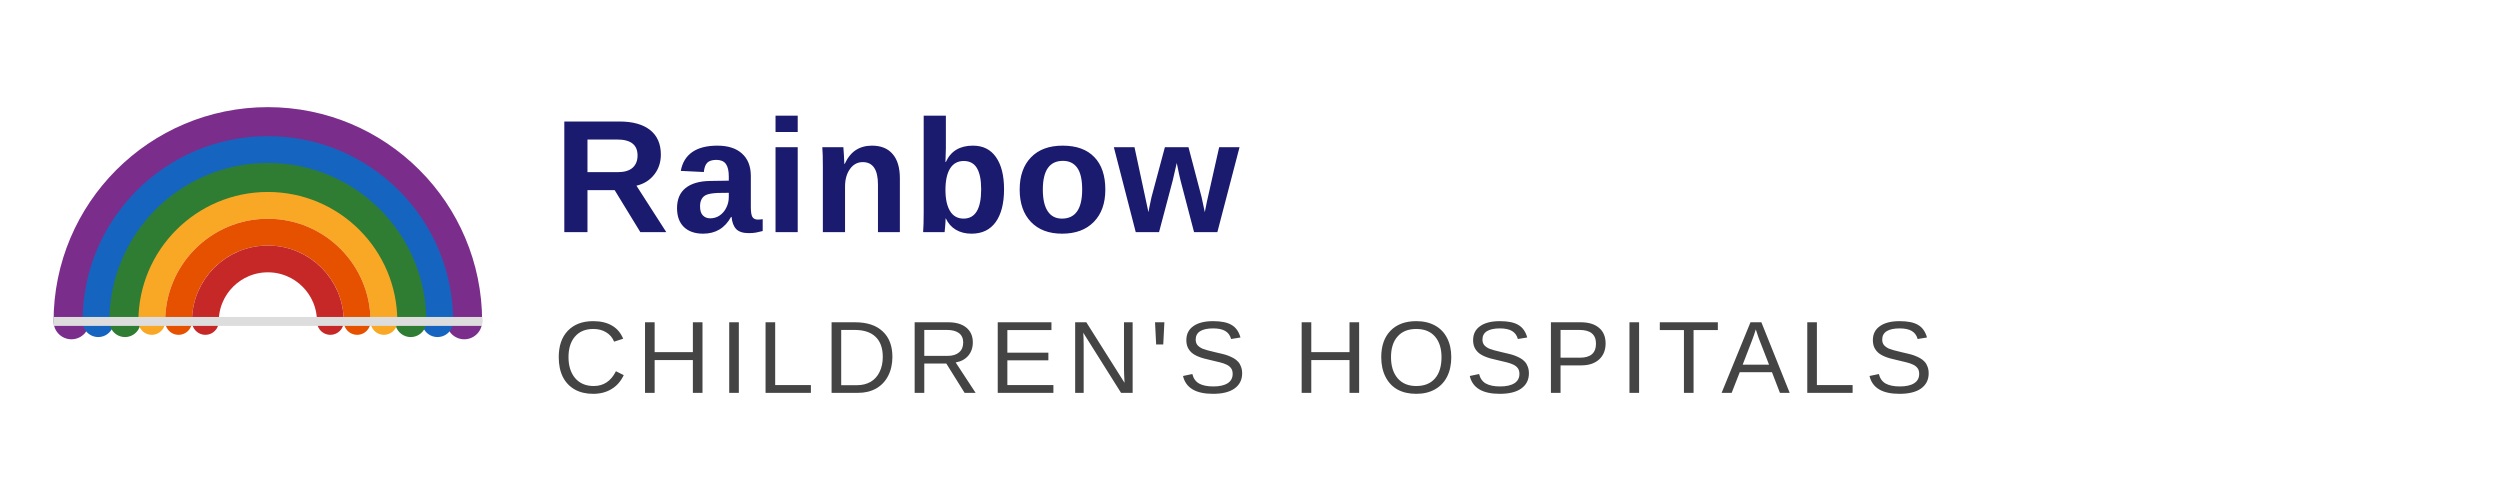
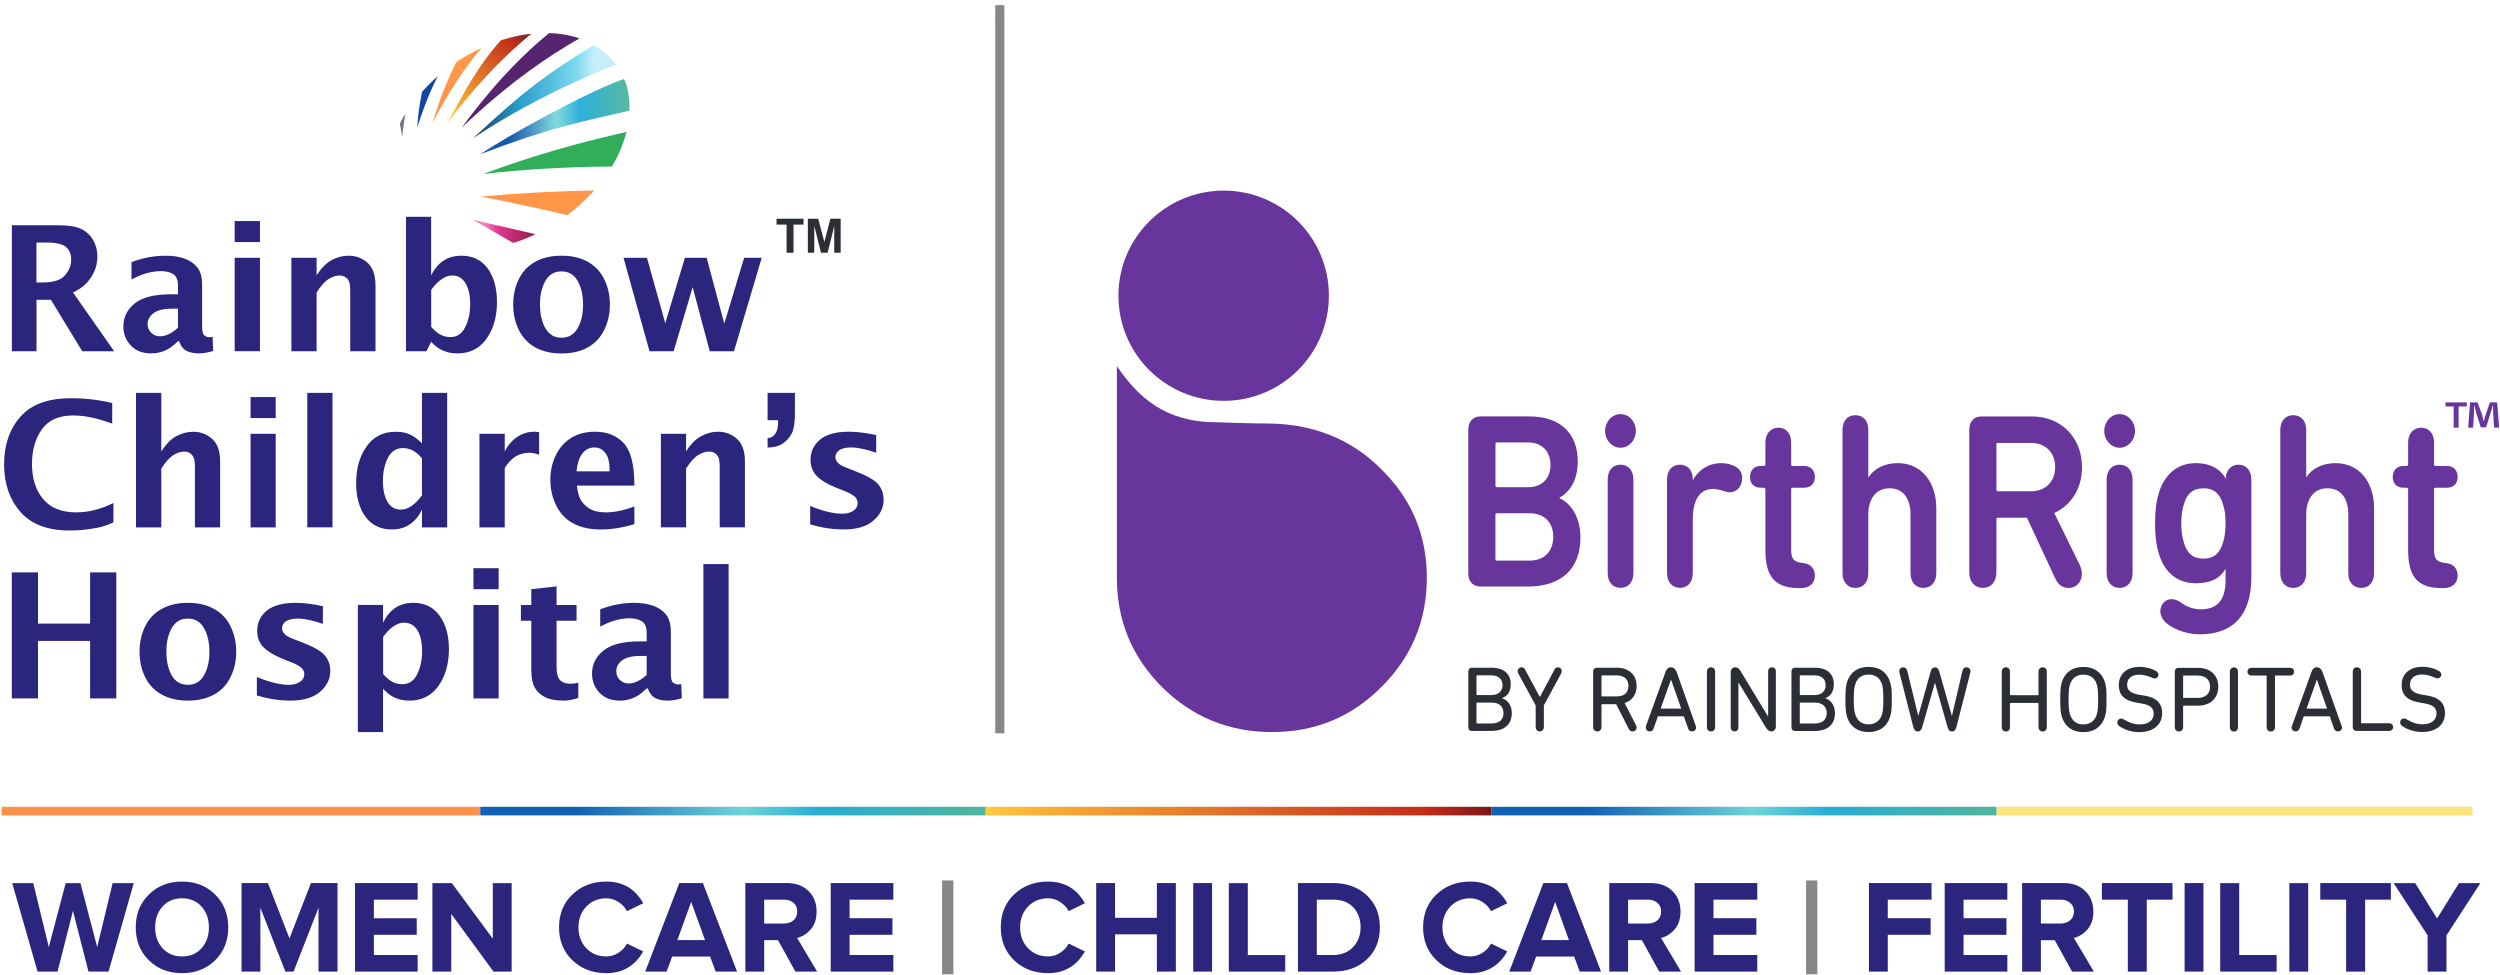
- <svg xmlns="http://www.w3.org/2000/svg" viewBox="0 0 280 56" width="280" height="56">
+ <svg xmlns="http://www.w3.org/2000/svg" version="1.2" viewBox="0 0 354 138" width="354" height="138">
  <defs>
-     <style>
-       .rb-word { font-family: 'Trebuchet MS', Arial, sans-serif; fill: #1A1A6E; font-weight: 700; }
-       .rb-sub  { font-family: 'Trebuchet MS', Arial, sans-serif; fill: #444; }
-     </style>
+     <linearGradient id="g1" x2="1" gradientUnits="userSpaceOnUse" gradientTransform="matrix(71.56,0,0,1.219,68.02,114.84)">
+       <stop offset="0" stop-color="#1161b4" />
+       <stop offset=".19" stop-color="#1161b4" />
+       <stop offset=".52" stop-color="#6ed4d6" />
+       <stop offset=".67" stop-color="#28acd3" />
+       <stop offset=".98" stop-color="#4eb5a0" />
+       <stop offset="1" stop-color="#4eb5a0" />
+     </linearGradient>
+     <linearGradient id="g2" x2="1" gradientUnits="userSpaceOnUse" gradientTransform="matrix(71.58,0,0,1.22,139.58,114.84)">
+       <stop offset="0" stop-color="#ffca40" />
+       <stop offset=".09" stop-color="#fbb237" />
+       <stop offset=".87" stop-color="#c32d19" />
+       <stop offset="1" stop-color="#7b1719" />
+     </linearGradient>
+     <linearGradient id="g3" x2="1" gradientUnits="userSpaceOnUse" gradientTransform="matrix(71.58,0,0,1.22,211.16,114.84)">
+       <stop offset="0" stop-color="#1161b4" />
+       <stop offset=".19" stop-color="#1161b4" />
+       <stop offset=".52" stop-color="#6ed4d6" />
+       <stop offset=".67" stop-color="#28acd3" />
+       <stop offset=".98" stop-color="#4eb5a0" />
+       <stop offset="1" stop-color="#4eb5a0" />
+     </linearGradient>
+     <linearGradient id="g4" x2="1" gradientUnits="userSpaceOnUse" gradientTransform="matrix(10.12,-12.38,2.017,1.649,64.1,17.46)">
+       <stop offset="0" stop-color="#ffce3b" />
+       <stop offset=".09" stop-color="#ffb932" />
+       <stop offset=".87" stop-color="#c5301b" />
+       <stop offset="1" stop-color="#862926" />
+     </linearGradient>
+     <linearGradient id="g5" x2="1" gradientUnits="userSpaceOnUse" gradientTransform="matrix(20.54,.26,-0.173,13.663,67.7,12.86)">
+       <stop offset="0" stop-color="#1b4175" />
+       <stop offset=".28" stop-color="#299dca" />
+       <stop offset=".67" stop-color="#7ad8ee" />
+       <stop offset=".8" stop-color="#c6eefa" />
+       <stop offset="1" stop-color="#c6eefa" />
+     </linearGradient>
+     <linearGradient id="g6" x2="1" gradientUnits="userSpaceOnUse" gradientTransform="matrix(21.16,0,0,10.651,68,16.5)">
+       <stop offset="0" stop-color="#1656ae" />
+       <stop offset=".19" stop-color="#1656ae" />
+       <stop offset=".51" stop-color="#82dade" />
+       <stop offset=".67" stop-color="#2eb0db" />
+       <stop offset=".97" stop-color="#56b8a5" />
+       <stop offset="1" stop-color="#56b8a5" />
+     </linearGradient>
+     <linearGradient id="g7" x2="1" gradientUnits="userSpaceOnUse" gradientTransform="matrix(8.8,0,0,3.256,67.02,32.78)">
+       <stop offset="0" stop-color="#f280bc" />
+       <stop offset=".19" stop-color="#f280bc" />
+       <stop offset=".4" stop-color="#e13994" />
+       <stop offset=".67" stop-color="#be2a6e" />
+       <stop offset=".95" stop-color="#982253" />
+       <stop offset="1" stop-color="#982253" />
+     </linearGradient>
  </defs>
-   <g transform="translate(4,6)">
-     <path d="M4,30 A22,22 0 0,1 48,30" fill="none" stroke="#7B2D8B" stroke-width="4" stroke-linecap="round" />
-     <path d="M7,30 A19,19 0 0,1 45,30" fill="none" stroke="#1565C0" stroke-width="3.5" stroke-linecap="round" />
-     <path d="M10,30 A16,16 0 0,1 42,30" fill="none" stroke="#2E7D32" stroke-width="3.5" stroke-linecap="round" />
-     <path d="M13,30 A13,13 0 0,1 39,30" fill="none" stroke="#F9A825" stroke-width="3" stroke-linecap="round" />
-     <path d="M16,30 A10,10 0 0,1 36,30" fill="none" stroke="#E65100" stroke-width="3" stroke-linecap="round" />
-     <path d="M19,30 A7,7 0 0,1 33,30" fill="none" stroke="#C62828" stroke-width="3" stroke-linecap="round" />
-     <line x1="2" y1="30" x2="50" y2="30" stroke="#ddd" stroke-width="1" />
+   <style>
+ 		.s0 { fill: #2c257d } 
+ 		.s1 { fill: #85878b } 
+ 		.s2 { fill: #ff904a } 
+ 		.s3 { fill: url(#g1) } 
+ 		.s4 { fill: url(#g2) } 
+ 		.s5 { fill: url(#g3) } 
+ 		.s6 { fill: #fce37c } 
+ 		.s7 { fill: #68359c } 
+ 		.s8 { fill: #2c2e35 } 
+ 		.s9 { fill: #572470 } 
+ 		.s10 { fill: #ff9648 } 
+ 		.s11 { fill: #30ae5a } 
+ 		.s12 { fill: #727586 } 
+ 		.s13 { fill: #1144a4 } 
+ 		.s14 { fill: url(#g4) } 
+ 		.s15 { fill: url(#g5) } 
+ 		.s16 { fill: url(#g6) } 
+ 		.s17 { fill: url(#g7) } 
+ 	</style>
+   <g id="Folder 1">
+     <path id="Path 1" class="s0" d="m15.37 137.58h-2.84l-2.2-8.6-2.18 8.6h-2.83l-3.59-12.53h2.98l2.2 9.06 2.39-9.06h2.09l2.37 9.06 2.19-9.06h2.99zm10.41 0.22q-2.85 0-4.7-1.82-1.86-1.82-1.86-4.66 0-2.84 1.86-4.66 1.85-1.83 4.7-1.83 2.84 0 4.69 1.84 1.85 1.83 1.85 4.65 0 2.82-1.85 4.65-1.85 1.83-4.69 1.83zm-2.76-3.53q1.05 1.16 2.76 1.16 1.71 0 2.76-1.16 1.04-1.17 1.04-2.95 0-1.79-1.04-2.95-1.05-1.17-2.76-1.17-1.72 0-2.77 1.17-1.04 1.16-1.04 2.95 0 1.78 1.05 2.95zm24.77 3.31h-2.69v-9.04l-3.53 9.04h-1.16l-3.54-9.04v9.04h-2.67v-12.54h3.74l3.05 7.84 3.04-7.84h3.76zm11.35 0h-8.87v-12.54h8.87v2.35h-6.2v2.64h6.07v2.34h-6.07v2.86h6.2zm13.31 0h-2.57l-5.98-8.17v8.17h-2.67v-12.53h2.75l5.8 7.87v-7.87h2.67zm13.4 0.22q-2.87 0-4.78-1.81-1.91-1.82-1.91-4.67 0-2.88 1.91-4.68 1.91-1.81 4.78-1.81 3.52 0 5.23 3.07l-2.3 1.12q-0.41-0.79-1.21-1.3-0.8-0.52-1.72-0.52-1.71 0-2.83 1.17-1.11 1.16-1.11 2.95 0 1.78 1.11 2.95 1.12 1.16 2.83 1.16 0.92 0 1.72-0.51 0.8-0.52 1.21-1.31l2.3 1.11q-1.75 3.08-5.23 3.08zm18.52-0.22h-3.03l-0.79-2.13h-5.37l-0.79 2.13h-3.03l4.83-12.54h3.34zm-4.54-4.47l-1.96-5.4-1.95 5.4zm15.88 4.47h-3.08l-2.47-4.46h-1.95v4.46h-2.67v-12.54h5.87q1.93 0 3.08 1.13 1.14 1.13 1.14 2.91 0 1.54-0.81 2.5-0.82 0.96-1.95 1.23zm-4.68-6.81q0.81 0 1.34-0.46 0.52-0.46 0.52-1.25 0-0.75-0.52-1.21-0.53-0.46-1.34-0.46h-2.82v3.38zm15.47 6.81h-8.87v-12.54h8.87v2.35h-6.2v2.63h6.07v2.35h-6.07v2.86h6.2zm21.9 0.22q-2.88 0-4.79-1.81-1.9-1.82-1.9-4.67 0-2.88 1.9-4.68 1.91-1.81 4.79-1.81 3.51 0 5.22 3.07l-2.29 1.12q-0.41-0.78-1.21-1.3-0.8-0.52-1.72-0.52-1.71 0-2.83 1.17-1.12 1.16-1.12 2.95 0 1.78 1.12 2.95 1.12 1.16 2.83 1.16 0.92 0 1.72-0.51 0.8-0.52 1.21-1.31l2.29 1.11q-1.74 3.08-5.22 3.08zm18.1-0.22h-2.69v-5.28h-5.92v5.28h-2.67v-12.54h2.67v4.92h5.92v-4.92h2.69zm5.13 0h-2.67v-12.54h2.67zm10.36 0h-7.99v-12.53h2.69v10.19h5.3zm6.76 0h-4.96v-12.54h4.94q2.95 0 4.8 1.73 1.86 1.73 1.86 4.53 0 2.84-1.85 4.56-1.84 1.72-4.79 1.72zm-0.02-2.35q1.81 0 2.87-1.13 1.06-1.13 1.06-2.8 0-1.71-1.02-2.81-1.03-1.1-2.89-1.1h-2.29v7.84zm19.47 2.57q-2.88 0-4.78-1.81-1.91-1.82-1.91-4.67 0-2.88 1.91-4.68 1.9-1.81 4.78-1.81 3.51 0 5.23 3.07l-2.3 1.12q-0.41-0.79-1.21-1.3-0.8-0.52-1.72-0.52-1.71 0-2.83 1.17-1.12 1.16-1.12 2.95 0 1.78 1.12 2.95 1.12 1.16 2.83 1.16 0.92 0 1.72-0.51 0.8-0.52 1.21-1.31l2.3 1.11q-1.75 3.08-5.23 3.08zm18.51-0.22h-3.02l-0.79-2.13h-5.38l-0.79 2.13h-3.02l4.83-12.54h3.34zm-4.55-4.47l-1.95-5.4-1.95 5.4zm15.88 4.47h-3.09l-2.46-4.46h-1.95v4.46h-2.67v-12.54h5.86q1.94 0 3.09 1.13 1.14 1.13 1.14 2.91 0 1.54-0.82 2.5-0.81 0.96-1.94 1.23zm-4.68-6.81q0.81 0 1.33-0.46 0.53-0.46 0.53-1.25 0-0.75-0.53-1.21-0.52-0.46-1.33-0.46h-2.82v3.38zm15.47 6.81h-8.87v-12.54h8.87v2.35h-6.2v2.63h6.07v2.35h-6.07v2.86h6.2zm18.48 0h-2.67v-12.54h8.87v2.35h-6.2v2.63h6.07v2.35h-6.07zm16.93 0h-8.87v-12.54h8.87v2.35h-6.2v2.63h6.07v2.35h-6.07v2.86h6.2zm12.25 0h-3.08l-2.46-4.45h-1.96v4.45h-2.66v-12.54h5.86q1.94 0 3.08 1.13 1.15 1.13 1.15 2.92 0 1.54-0.82 2.49-0.82 0.96-1.94 1.23zm-4.68-6.81q0.8 0 1.33-0.46 0.53-0.46 0.53-1.25 0-0.75-0.53-1.21-0.53-0.46-1.33-0.46h-2.82v3.38zm12.17 6.81h-2.68v-10.19h-3.67v-2.35h10v2.35h-3.65zm8.03 0h-2.67v-12.54h2.67zm10.36 0h-7.99v-12.53h2.69v10.18h5.3zm4.47 0h-2.67v-12.53h2.67zm8.06 0h-2.69v-10.19h-3.66v-2.35h10v2.35h-3.65zm11.52 0h-2.67v-5.13l-4.81-7.4h3.05l3.1 5.01 3.1-5.01h3.03l-4.8 7.4z" />
+     <path id="Path 2" class="s1" d="m135 137.96h-1.6v-13.29h1.6zm122.34 0h-1.6v-13.29h1.6z" />
+     <path id="Path 3" class="s2" d="m68.01 114.24h-67.77v1.22h67.77z" />
+     <path id="Path 4" class="s3" d="m139.58 115.46v-1.22h-71.57v1.22z" />
+     <path id="Path 5" class="s4" d="m211.16 115.46v-1.22h-71.58v1.22z" />
+     <path id="Path 6" class="s5" d="m282.73 114.24h-71.57v1.22h71.57z" />
+     <path id="Path 7" class="s6" d="m350.12 114.24h-67.39v1.22h67.39z" />
+     <path id="Path 8" class="s1" d="m142.22 0.73v103.1h-1.29v-103.1z" />
+     <path id="Path 9" class="s7" d="m188.17 41.87c0 8.23-6.66 14.89-14.89 14.89-8.25 0-14.91-6.66-14.91-14.89 0-8.21 6.66-14.85 14.87-14.88h0.09c8.21 0.03 14.84 6.67 14.84 14.88z" />
+     <path id="Path 10" class="s7" d="m172.28 59.79c-7.34 0-11.12-3.56-14.13-7.95v29.98c0 6.09 2.16 11.23 6.38 15.46q6.43 6.38 15.61 6.38c6.03 0 11.18-2.1 15.39-6.31q6.5-6.39 6.51-15.53 0-9.03-6.42-15.35c-4.35-4.41-9.94-6.48-16.09-6.5-2.47 0-7.25-0.18-7.25-0.18z" />
+     <path id="Path 11" class="s8" d="m207.91 95.08c0-0.31 0.2-0.53 0.53-0.53h2.77c1.79 0 2.71 0.92 2.71 2.34 0 1.05-0.48 1.7-1.23 1.96v0.03c0.66 0.17 1.38 0.89 1.38 2.07 0 1.68-1.09 2.55-2.9 2.55h-2.73c-0.33 0-0.53-0.19-0.53-0.52zm3.28 3.34c0.98 0 1.57-0.57 1.57-1.4 0-0.85-0.59-1.39-1.57-1.39h-2.03q-0.08-0.01-0.09 0.09v2.64q0.01 0.06 0.09 0.06zm-2.03 4.02h2.09c1.07 0 1.64-0.57 1.64-1.46 0-0.9-0.57-1.49-1.64-1.49h-2.09q-0.08 0-0.09 0.09v2.79q0.01 0.07 0.09 0.07z" />
+     <path id="Path 12" class="s7" d="m346.28 56.98v0.58h1.16v3h0.7v-3h1.15v-0.58zm7.6 3.58l-0.28-3.58h-1.03l-0.61 1.76q-0.13 0.4-0.26 0.9h-0.02c-0.09-0.37-0.16-0.63-0.22-0.92l-0.64-1.74h-1.06l-0.27 3.58h0.7l0.13-2.12q0.01-0.5 0.02-1.01h0.05c0.06 0.33 0.17 0.75 0.24 1.03l0.65 2.05h0.75l0.63-2.01c0.11-0.32 0.22-0.74 0.31-1.07h0.04q0.03 0.6 0.02 1.01l0.13 2.12z" />
+     <path id="Path 13" fill-rule="evenodd" class="s8" d="m218.61 99.88v3.06c0 0.39-0.24 0.63-0.59 0.63-0.33 0-0.57-0.24-0.57-0.63v-3.06l-2.46-4.52q-0.08-0.17-0.09-0.35c0-0.28 0.24-0.52 0.57-0.52q0.33 0.01 0.5 0.35l2.05 3.82h0.05l2.03-3.82q0.15-0.34 0.5-0.35c0.33 0 0.54 0.24 0.54 0.52q-0.01 0.18-0.08 0.35zm6.98 3.06v-7.86c0-0.31 0.2-0.53 0.53-0.53h2.82c1.72 0 2.81 1.03 2.81 2.58 0 1.2-0.63 2.07-1.7 2.42l1.61 3.15c0.05 0.11 0.09 0.19 0.09 0.33 0 0.28-0.22 0.54-0.57 0.54q-0.36 0.01-0.56-0.37l-1.77-3.49h-2.01q-0.07 0.01-0.07 0.08v3.15c0 0.39-0.24 0.63-0.59 0.63-0.35 0-0.59-0.24-0.59-0.63zm5-5.81c0-0.94-0.61-1.49-1.65-1.49h-2.1q-0.07 0-0.07 0.09v2.82q0 0.06 0.07 0.06h2.1c1.04 0 1.65-0.54 1.65-1.48zm2.49 5.63l2.76-7.62c0.15-0.41 0.37-0.65 0.76-0.65 0.39 0 0.65 0.24 0.81 0.65l2.7 7.62q0.04 0.13 0.05 0.27c0 0.32-0.24 0.54-0.55 0.54-0.26 0-0.48-0.15-0.57-0.41l-0.61-1.73h-3.67l-0.61 1.73c-0.08 0.26-0.3 0.41-0.56 0.41-0.29 0-0.55-0.22-0.55-0.54q0.01-0.14 0.04-0.27zm4.98-2.42l-1.42-4.06h-0.04l-1.46 4.06zm3.64-5.22c0-0.39 0.22-0.63 0.59-0.63 0.33 0 0.57 0.24 0.57 0.63v7.82c0 0.39-0.24 0.63-0.57 0.63-0.37 0-0.59-0.24-0.59-0.63zm3.37 0.09c0-0.44 0.24-0.72 0.65-0.72 0.35 0 0.57 0.21 0.79 0.61l3.82 6.31h0.04v-6.34c0-0.37 0.22-0.58 0.55-0.58 0.32 0 0.54 0.21 0.54 0.58v7.78c0 0.43-0.24 0.72-0.63 0.72-0.35 0-0.59-0.22-0.81-0.61l-3.82-6.27h-0.04v6.29c0 0.37-0.22 0.59-0.53 0.59-0.32 0-0.56-0.22-0.56-0.59zm8.6-0.13c0-0.31 0.19-0.53 0.52-0.53h2.8c1.79 0 2.68 0.92 2.68 2.34 0 1.05-0.48 1.7-1.2 1.97v0.02c0.64 0.17 1.36 0.89 1.36 2.07 0 1.68-1.07 2.56-2.89 2.56h-2.75c-0.33 0-0.52-0.2-0.52-0.53zm3.27 3.34c1.01 0 1.57-0.56 1.57-1.39 0-0.86-0.56-1.4-1.57-1.4h-2.01q-0.09-0.01-0.08 0.09v2.64q-0.01 0.06 0.08 0.06zm-2 4.02h2.07c1.07 0 1.66-0.57 1.66-1.46 0-0.9-0.59-1.49-1.66-1.49h-2.07q-0.1 0-0.09 0.09v2.8q-0.01 0.06 0.09 0.06zm6.61-0.89c-0.19-0.66-0.24-1.23-0.24-2.52 0-1.26 0.05-1.85 0.24-2.48 0.46-1.38 1.49-2.12 3.04-2.12 1.55 0 2.59 0.74 3.03 2.12 0.22 0.63 0.26 1.22 0.26 2.48 0 1.29-0.04 1.86-0.26 2.52-0.44 1.35-1.48 2.11-3.03 2.11-1.55 0-2.58-0.76-3.04-2.11zm4.94-0.38c0.13-0.43 0.19-0.96 0.19-2.14 0-1.17-0.06-1.7-0.19-2.14-0.27-0.83-0.88-1.37-1.9-1.37-1.03 0-1.62 0.54-1.88 1.37-0.15 0.44-0.22 0.97-0.22 2.14 0 1.18 0.07 1.71 0.22 2.14 0.26 0.83 0.85 1.4 1.88 1.4 1.02 0 1.63-0.57 1.9-1.4zm9.28 1.77l-1.77-6.24h-0.02l-1.79 6.24c-0.14 0.46-0.31 0.64-0.64 0.64-0.3 0-0.5-0.18-0.63-0.64l-1.94-7.62q-0.04-0.17-0.05-0.28c0-0.29 0.22-0.55 0.57-0.55q0.43-0.01 0.57 0.51l1.55 6.35h0.02l1.75-6.29q0.15-0.56 0.61-0.57c0.3 0 0.48 0.2 0.59 0.57l1.79 6.29h0.02l1.48-6.35q0.14-0.52 0.57-0.51c0.35 0 0.57 0.26 0.57 0.55q-0.01 0.11-0.04 0.28l-1.95 7.62c-0.13 0.46-0.32 0.64-0.63 0.64-0.33 0-0.5-0.18-0.63-0.64zm7.68-7.81c0-0.4 0.24-0.64 0.59-0.64 0.35 0 0.57 0.24 0.57 0.64v3.23q0.01 0.09 0.09 0.08h3.88q0.07 0.01 0.07-0.08v-3.23c0-0.4 0.24-0.64 0.61-0.64 0.33 0 0.57 0.24 0.57 0.64v7.81c0 0.4-0.24 0.64-0.57 0.64-0.37 0-0.61-0.24-0.61-0.64v-3.32q0-0.09-0.07-0.08h-3.88q-0.08-0.01-0.09 0.08v3.32c0 0.4-0.22 0.64-0.57 0.64-0.35 0-0.59-0.24-0.59-0.64zm8.52 6.42c-0.2-0.65-0.24-1.22-0.24-2.51 0-1.26 0.04-1.85 0.24-2.49 0.46-1.37 1.48-2.11 3.03-2.11 1.55 0 2.58 0.74 3.04 2.11 0.22 0.64 0.24 1.23 0.24 2.49 0 1.29-0.02 1.86-0.24 2.51-0.46 1.36-1.49 2.12-3.04 2.12-1.55 0-2.57-0.76-3.03-2.12zm4.93-0.37c0.13-0.43 0.2-0.96 0.2-2.14 0-1.18-0.07-1.7-0.2-2.14-0.26-0.83-0.87-1.37-1.9-1.37-1.02 0-1.61 0.54-1.88 1.37-0.15 0.44-0.21 0.96-0.21 2.14 0 1.18 0.06 1.71 0.21 2.14 0.27 0.83 0.86 1.4 1.88 1.4 1.03 0 1.64-0.57 1.9-1.4zm3.19 1.64q-0.27-0.2-0.28-0.5c0-0.31 0.21-0.57 0.56-0.57 0.14 0 0.27 0.07 0.37 0.13 0.66 0.39 1.38 0.7 2.23 0.7 1.27 0 1.99-0.61 1.99-1.53 0-0.76-0.41-1.24-1.86-1.46l-0.43-0.07c-1.82-0.28-2.65-1.09-2.65-2.49 0-1.59 1.14-2.6 2.93-2.6 0.96 0 1.81 0.27 2.36 0.59q0.33 0.23 0.33 0.53c0 0.28-0.24 0.52-0.53 0.52-0.13 0-0.28-0.06-0.39-0.11-0.57-0.24-1.16-0.43-1.81-0.43-1.14 0-1.71 0.61-1.71 1.44 0 0.74 0.46 1.22 1.86 1.44l0.44 0.06c1.81 0.27 2.66 1.07 2.66 2.51 0 1.55-1.11 2.69-3.28 2.69-1.15 0-2.16-0.41-2.79-0.85zm7.86-7.73c0-0.31 0.2-0.52 0.52-0.52h2.78c1.79 0 2.86 1.09 2.86 2.66 0 1.59-1.07 2.69-2.86 2.69h-2.05q-0.07 0-0.07 0.06v2.97c0 0.39-0.24 0.63-0.59 0.63-0.35 0-0.59-0.24-0.59-0.63zm5 2.14c0-0.96-0.63-1.57-1.75-1.57h-2q-0.07-0.01-0.07 0.09v2.99q0 0.09 0.07 0.08h2c1.12 0 1.75-0.61 1.75-1.59zm2.8-2.1c0-0.39 0.24-0.63 0.58-0.63 0.35 0 0.57 0.24 0.57 0.63v7.82c0 0.39-0.22 0.64-0.57 0.64-0.34 0-0.58-0.25-0.58-0.64zm8.53-0.57c0.35 0 0.57 0.24 0.57 0.55 0 0.31-0.22 0.55-0.57 0.55h-2.07q-0.07-0.01-0.07 0.08v7.21c0 0.39-0.24 0.63-0.59 0.63-0.35 0-0.59-0.24-0.59-0.63v-7.21q0.01-0.09-0.08-0.08h-2.06c-0.34 0-0.58-0.24-0.58-0.55 0-0.31 0.24-0.55 0.58-0.55z" />
+     <path id="Path 14" fill-rule="evenodd" class="s8" d="m324.55 102.76l2.76-7.62c0.13-0.41 0.37-0.65 0.76-0.65 0.39 0 0.63 0.24 0.79 0.65l2.7 7.62c0.03 0.09 0.07 0.18 0.07 0.26 0 0.33-0.26 0.55-0.57 0.55q-0.4-0.01-0.57-0.41l-0.59-1.73h-3.69l-0.59 1.73q-0.17 0.4-0.56 0.41c-0.31 0-0.57-0.22-0.57-0.55 0-0.08 0.04-0.17 0.06-0.26zm4.96-2.42l-1.42-4.06h-0.04l-1.44 4.06zm3.64-5.22c0-0.39 0.24-0.63 0.57-0.63 0.35 0 0.61 0.24 0.61 0.63v7.21q0 0.09 0.07 0.08h3.88c0.35 0 0.59 0.24 0.59 0.55 0 0.31-0.24 0.54-0.59 0.54h-4.56c-0.35 0-0.57-0.21-0.57-0.58zm6.99 7.68q-0.27-0.2-0.28-0.5c0-0.31 0.21-0.57 0.56-0.57 0.13 0 0.27 0.07 0.38 0.13 0.65 0.4 1.37 0.7 2.22 0.7 1.27 0 1.99-0.61 1.99-1.53 0-0.76-0.42-1.24-1.86-1.46l-0.43-0.07c-1.82-0.28-2.65-1.09-2.65-2.48 0-1.6 1.14-2.6 2.93-2.6 0.96 0 1.81 0.26 2.36 0.59q0.33 0.23 0.33 0.52c0 0.29-0.24 0.53-0.55 0.53-0.11 0-0.26-0.07-0.37-0.11-0.57-0.24-1.16-0.44-1.81-0.44-1.14 0-1.71 0.61-1.71 1.44 0 0.74 0.46 1.22 1.86 1.44l0.44 0.07c1.79 0.26 2.66 1.07 2.66 2.51 0 1.55-1.11 2.68-3.27 2.68-1.16 0-2.17-0.41-2.8-0.85z" />
+     <path id="Path 15" fill-rule="evenodd" class="s7" d="m207.91 60.84c0-1.14 0.66-1.88 1.73-1.88h6.85c4.63 0 6.92 2.56 6.92 6.38 0 2.51-1.02 4.26-2.57 5.13v0.09c1.61 0.69 2.95 2.7 2.95 5.54 0 4.54-2.8 6.95-7.43 6.95h-6.72c-1.07 0-1.73-0.7-1.73-1.84zm8.47 8.15c1.97 0 3.17-1.27 3.17-3.15 0-1.92-1.2-3.19-3.17-3.19h-4.43q-0.19 0-0.19 0.2v5.92q0 0.22 0.19 0.22zm-4.43 10.39h4.63c2.16 0 3.36-1.35 3.36-3.38 0-1.97-1.2-3.32-3.36-3.32h-4.63q-0.2-0.01-0.2 0.22v6.26q0 0.21 0.2 0.22zm15.7 1.77v-13.26c0-1.31 0.74-2.09 1.81-2.09 1.09 0 1.83 0.78 1.83 2.09v13.26c0 1.31-0.74 2.09-1.83 2.09-1.07 0-1.81-0.78-1.81-2.09zm1.81-22.51c1.22 0 2.18 1.07 2.18 2.38 0 1.31-0.96 2.38-2.18 2.38-1.2 0-2.18-1.07-2.18-2.38 0-1.31 0.98-2.38 2.18-2.38zm10.24 9.32h0.04c0.68-1.31 2.12-2.38 3.98-2.38 0.87 0 1.5 0.22 1.98 0.46 0.7 0.39 0.99 0.96 0.99 1.64 0 1.17-0.72 2.03-1.79 2.03-0.26 0-0.57-0.09-0.85-0.2-0.46-0.13-0.99-0.28-1.47-0.28-2.03 0-2.88 1.74-2.88 4.32v7.6c0 1.31-0.74 2.09-1.81 2.09-1.05 0-1.84-0.78-1.84-2.09v-13.26c0-1.31 0.75-2.09 1.84-2.09 1.07 0 1.81 0.78 1.81 2.09zm9.59 1.1c-0.9 0-1.49-0.59-1.49-1.51 0-0.94 0.59-1.57 1.49-1.57h0.46c0.13 0 0.23-0.07 0.23-0.22v-3.1c0-1.31 0.79-2.1 1.86-2.1 1.05 0 1.79 0.79 1.79 2.1v3.1q0 0.22 0.2 0.22h1.66c0.91 0 1.5 0.63 1.5 1.57 0 0.92-0.59 1.51-1.5 1.51h-1.66q-0.2 0.01-0.2 0.21v8.52c0 1.38 0.35 1.79 1.7 1.94 1.14 0.11 1.66 0.88 1.66 1.77 0 0.98-0.65 1.77-1.98 1.77h-0.31c-3.4 0-4.72-1.66-4.72-5.39v-8.61c0-0.13-0.1-0.21-0.23-0.21zm21.24 12.09v-8.29c0-2.21-0.98-3.72-2.97-3.72-1.92 0-3.01 1.51-3.01 3.72v8.29c0 1.31-0.74 2.1-1.82 2.1-1.09 0-1.83-0.79-1.83-2.1v-20.28c0-1.31 0.74-2.08 1.83-2.08 1.08 0 1.82 0.77 1.82 2.08v6.7h0.04c0.81-1.24 2.27-1.99 4.15-1.99 3.34 0 5.44 2.71 5.44 6.36v9.21c0 1.31-0.75 2.1-1.84 2.1-1.07 0-1.81-0.79-1.81-2.1zm20.5 0.77l-4.01-8.61h-4.13q-0.2 0-0.2 0.22v7.51c0 1.36-0.78 2.21-1.92 2.21-1.11 0-1.92-0.85-1.92-2.21v-20.19c0-1.14 0.63-1.88 1.72-1.88h7.17c4.08 0 7.07 2.95 7.07 7.18 0 3.06-1.55 5.4-3.93 6.49l3.6 7.33c0.2 0.4 0.31 0.86 0.31 1.29 0 1.09-0.72 1.99-1.86 1.99-0.83 0-1.46-0.39-1.9-1.33zm-0.02-15.77c0-2.07-1.37-3.43-3.4-3.43h-4.72q-0.2 0-0.2 0.22v6.4q0 0.22 0.2 0.22h4.72c2.03 0 3.4-1.36 3.4-3.41zm7.29 15v-13.25c0-1.31 0.77-2.1 1.84-2.1 1.07 0 1.83 0.79 1.83 2.1v13.25c0 1.31-0.76 2.1-1.83 2.1-1.07 0-1.84-0.79-1.84-2.1zm1.84-22.51c1.2 0 2.18 1.07 2.18 2.38 0 1.31-0.98 2.38-2.18 2.38-1.2 0-2.18-1.07-2.18-2.38 0-1.31 0.98-2.38 2.18-2.38zm6.27 29.24c-0.33-0.4-0.51-0.88-0.51-1.31 0-0.92 0.66-1.73 1.57-1.73 0.53 0 0.99 0.2 1.47 0.57 0.78 0.55 1.72 0.87 2.71 0.87 2.24 0 3.49-1.24 3.49-4.1v-1.57h-0.04c-0.77 1.31-2.08 1.98-4.17 1.98-2.6 0-4.44-1.5-5.25-4.23-0.37-1.22-0.52-2.49-0.52-4.24 0-1.72 0.15-3.08 0.52-4.28 0.81-2.68 2.65-4.26 5.25-4.26 2.22 0 3.53 0.96 4.23 2.17h0.04v-0.4c0.16-0.83 0.75-1.55 1.77-1.55 1.07 0 1.82 0.79 1.82 2.1v13.78c0 5.46-2.58 8.14-7.34 8.14-2.07 0-4.17-0.92-5.04-1.94zm8.36-16.49c-0.44-1.5-1.29-2.25-2.75-2.25-1.49 0-2.34 0.75-2.78 2.25-0.24 0.72-0.37 1.6-0.37 2.71 0 1.14 0.13 2.01 0.37 2.73 0.44 1.53 1.29 2.27 2.78 2.27 1.46 0 2.31-0.74 2.75-2.27 0.24-0.72 0.37-1.59 0.37-2.73 0-1.11-0.13-1.99-0.37-2.71zm17.75 9.76v-8.29c0-2.21-0.98-3.72-2.97-3.72-1.92 0-2.99 1.51-2.99 3.72v8.29c0 1.31-0.76 2.1-1.84 2.1-1.07 0-1.83-0.79-1.83-2.1v-20.28c0-1.31 0.76-2.08 1.83-2.08 1.08 0 1.84 0.77 1.84 2.08v6.7h0.02c0.81-1.24 2.29-1.99 4.15-1.99 3.36 0 5.44 2.71 5.44 6.36v9.21c0 1.31-0.75 2.1-1.82 2.1-1.09 0-1.83-0.79-1.83-2.1zm7.79-12.09c-0.91 0-1.5-0.59-1.5-1.51 0-0.94 0.59-1.57 1.5-1.57h0.46q0.21 0 0.22-0.22v-3.1c0-1.31 0.79-2.1 1.86-2.1 1.05 0 1.81 0.79 1.81 2.1v3.1q0 0.22 0.2 0.22h1.66c0.91 0 1.48 0.63 1.48 1.57 0 0.92-0.57 1.51-1.48 1.51h-1.66q-0.2 0.01-0.2 0.21v8.52c0 1.38 0.35 1.79 1.68 1.94 1.16 0.11 1.66 0.88 1.66 1.77 0 0.98-0.63 1.77-1.99 1.77h-0.28c-3.43 0-4.74-1.66-4.74-5.39v-8.61q-0.01-0.2-0.22-0.21z" />
+     <path id="Path 16" class="s8" d="m114.39 35.79v-4.82h1.47l0.87 3.3 0.85-3.3h1.46v4.82h-0.91v-3.79l-0.94 3.79h-0.94l-0.94-3.79-0.02 3.79zm-3.01 0v-3.99h-1.42v-0.83h3.82v0.83h-1.42v3.99z" />
+     <path id="Path 17" fill-rule="evenodd" class="s0" d="m1.68 49.74v-17.84h6.68q2.04 0 3.12 0.51 1.07 0.51 1.69 1.56 0.62 1.03 0.62 2.35 0 1.58-0.9 2.96-0.91 1.4-2.56 2.13l5.84 8.33h-4.52l-4.44-7.29h-2.04v7.29zm3.48-9.74h0.86q2.31 0 3.17-1.01 0.89-1 0.89-2.25 0-1.1-0.71-1.75-0.72-0.65-2.91-0.65h-1.3zm20.04 8.31q-0.78 0.76-1.34 1.08-0.57 0.33-1.19 0.49-0.6 0.16-1.29 0.16-1.78 0-2.84-1.1-1.07-1.11-1.07-2.7-0.01-1.96 1.6-3.27 1.59-1.3 5.17-1.3h0.96v-1.21q0-1.22-0.68-1.65-0.67-0.41-1.71-0.42-2.05 0.01-4.19 1.19v-2.46q2.43-0.92 4.83-0.91 1.47-0.01 2.63 0.39 1.16 0.4 1.84 1.24 0.7 0.83 0.7 2.5v5.85q0 1.08 0.33 1.32 0.34 0.24 0.66 0.24 0.19 0 0.49-0.05l0.08 2q-1.14 0.34-2.01 0.34-1 0-1.71-0.33-0.72-0.33-1.11-1.4zm0-1.9v-2.7h-0.84q-1.76 0-2.6 0.62-0.86 0.63-0.86 1.56 0 0.75 0.52 1.24 0.51 0.49 1.22 0.49 0.62 0 1.27-0.31 0.64-0.31 1.29-0.9zm8.03-9.91h3.58v13.23h-3.58zm0-5.2h3.58v2.98h-3.58zm8.03 18.44v-13.24h3.57v2.49q0.97-1.52 2.13-2.16 1.18-0.63 2.38-0.62 1.57-0.01 2.69 0.99 1.13 1.02 1.14 3.18v9.36h-3.58v-8.48q0.01-1.08-0.2-1.47-0.19-0.38-0.54-0.58-0.33-0.2-0.76-0.2-0.73 0-1.53 0.49-0.8 0.48-1.73 1.91v8.33zm16.23 0v-19.04h3.56v8.31q0.68-1.41 1.75-2.1 1.07-0.7 2.52-0.7 2.41-0.01 3.74 1.8 1.31 1.81 1.31 4.75 0 3.11-1.47 5.2-1.48 2.08-4.12 2.08-0.73 0-1.37-0.16-0.62-0.17-1.17-0.49-0.56-0.32-1.19-0.99l-0.66 1.34zm3.57-3.46q0.74 0.84 1.39 1.15 0.64 0.3 1.32 0.3 1.42 0 2.11-1.42 0.7-1.42 0.7-3.24 0-1.89-0.67-2.97-0.66-1.09-1.88-1.09-0.77 0-1.54 0.55-0.77 0.55-1.43 1.48zm18.45 3.77q-2.15 0-3.69-0.84-1.53-0.84-2.35-2.47-0.8-1.63-0.8-3.62 0-1.97 0.79-3.59 0.8-1.63 2.35-2.47 1.54-0.86 3.7-0.85 2.16-0.01 3.7 0.85 1.54 0.84 2.34 2.47 0.81 1.62 0.81 3.59-0.01 1.99-0.81 3.62-0.82 1.63-2.35 2.47-1.53 0.84-3.69 0.84zm0-2.23q1.51 0 2.28-1.34 0.77-1.33 0.77-3.36 0-2.01-0.77-3.35-0.77-1.34-2.28-1.34-1.51 0-2.28 1.34-0.77 1.34-0.77 3.35 0 2.03 0.77 3.36 0.77 1.34 2.28 1.34zm12.46 1.92l-3.68-13.24h3.32l2.59 9.27 2.78-9.27h3.08l2.5 9.33 2.81-9.33h2.49l-3.93 13.24h-3.43l-2.42-9.08-2.69 9.08zm-75.91 24.24q-1.18 0.51-2.04 0.7-0.88 0.19-1.97 0.32-1.11 0.12-2.19 0.12-4.67 0-6.98-2.64-2.3-2.64-2.3-6.73 0-4.11 2.3-6.73 2.3-2.64 7.21-2.63 2.92-0.01 5.8 0.68v2.91q-1.4-0.49-2.27-0.71-0.88-0.22-1.67-0.33-0.79-0.11-1.58-0.11-3.07 0-4.45 1.98-1.4 1.97-1.39 4.9 0 3.05 1.57 4.95 1.57 1.89 4.69 1.89 2.59 0 5.27-1.32z" />
+     <path id="Path 18" fill-rule="evenodd" class="s0" d="m19.26 74.68v-19.05h3.58v8.3q0.96-1.53 2.12-2.17 1.19-0.62 2.38-0.62 1.58-0.01 2.69 1 1.14 1.01 1.14 3.18v9.36h-3.57v-8.49q0-1.07-0.21-1.47-0.19-0.38-0.54-0.58-0.33-0.19-0.76-0.19-0.73-0.01-1.53 0.48-0.79 0.49-1.72 1.91v8.34zm16.22-13.25h3.56v13.25h-3.56zm0-5.21h3.56v2.98h-3.56zm8.03-0.59h3.57v19.04h-3.57zm16.24 19.05v-2.52q-0.68 1.41-1.75 2.11-1.07 0.71-2.52 0.7-2.41 0-3.73-1.8-1.32-1.8-1.32-4.75 0-3.13 1.48-5.21 1.47-2.08 4.11-2.07 0.71-0.01 1.32 0.14 0.59 0.15 1.13 0.47 0.55 0.31 1.28 1.02v-7.14h3.57v19.05zm0-9.79q-0.74-0.84-1.39-1.15-0.64-0.29-1.32-0.29-1.41 0-2.12 1.39-0.7 1.39-0.7 3.26 0 1.86 0.65 2.96 0.66 1.11 1.9 1.1 0.79 0 1.57-0.56 0.77-0.55 1.41-1.47zm8.14 9.79v-13.25h3.58v2.49q0.63-1.27 1.74-2.03 1.1-0.75 2.48-0.76 0.32 0.01 0.65 0.07v3.19q-0.74-0.28-1.41-0.28-1.05 0.01-1.93 0.53-0.86 0.55-1.53 1.63v8.41zm21.94-0.46q-2.52 0.76-4.8 0.75-2.15 0.01-3.75-0.8-1.61-0.8-2.48-2.51-0.87-1.7-0.87-3.71-0.01-1.84 0.74-3.42 0.74-1.58 2.14-2.48 1.42-0.92 3.47-0.92 2.53 0 4.04 1.62 1.51 1.62 1.51 6.01h-8.14q0.12 1.35 0.6 2.11 0.49 0.77 1.31 1.23 0.83 0.45 2.22 0.45 1.77 0 4.01-0.83zm-8.2-7.48h4.7q0-1.82-0.61-2.6-0.6-0.78-1.56-0.78-1.03 0-1.7 0.86-0.66 0.87-0.83 2.52zm11.95 7.93v-13.24h3.57v2.49q0.96-1.53 2.13-2.16 1.17-0.63 2.38-0.63 1.56 0 2.69 1.01 1.13 1 1.13 3.17v9.36h-3.57v-8.48q0-1.08-0.2-1.47-0.2-0.38-0.54-0.59-0.35-0.19-0.76-0.19-0.75 0-1.54 0.49-0.8 0.48-1.72 1.91v8.33zm16.6-15.17h-1.49v-3.87h3.87v3q0 1.8-0.42 2.69-0.43 0.88-1.28 1.47-0.86 0.58-2.17 0.58v-1.34q0.64 0 1.06-0.57 0.42-0.57 0.43-1.58zm4.54 14.75v-2.62q2.64 1.11 4.53 1.11 1 0 1.6-0.42 0.59-0.42 0.59-1.07 0-0.57-0.44-0.96-0.45-0.37-1.36-0.74l-1.21-0.48q-1.87-0.74-2.76-1.65-0.89-0.89-0.9-2.32 0.01-1.73 1.35-2.85 1.35-1.12 4.1-1.12 1.63 0 3.85 0.47v2.51q-2.15-0.75-3.55-0.75-1.11 0-1.66 0.38-0.56 0.39-0.57 0.98 0.01 0.47 0.37 0.83 0.35 0.37 1.28 0.71l1.04 0.41q2.56 0.97 3.36 1.89 0.78 0.92 0.78 2.21 0.01 1.69-1.44 2.94-1.43 1.26-4.19 1.26-2.34 0-4.77-0.72zm-113.05 24.64v-17.84h3.71v7.25h7.38v-7.25h3.71v17.84h-3.71v-8.13h-7.38v8.13z" />
+     <path id="Path 19" fill-rule="evenodd" class="s0" d="m26.6 99.21q-2.15-0.01-3.68-0.85-1.54-0.83-2.36-2.46-0.8-1.63-0.8-3.62 0-1.97 0.8-3.6 0.79-1.62 2.34-2.46 1.54-0.86 3.7-0.86 2.17 0 3.7 0.86 1.55 0.84 2.34 2.46 0.8 1.63 0.81 3.6 0 1.99-0.82 3.62-0.8 1.63-2.34 2.46-1.53 0.84-3.69 0.85zm0-2.24q1.51 0 2.28-1.34 0.77-1.32 0.77-3.35 0-2.02-0.77-3.35-0.77-1.34-2.28-1.34-1.51 0-2.28 1.34-0.76 1.33-0.76 3.35 0 2.03 0.76 3.35 0.77 1.34 2.28 1.34zm9.77 1.5v-2.61q2.65 1.11 4.52 1.11 1 0 1.6-0.43 0.6-0.41 0.6-1.07 0-0.56-0.45-0.94-0.44-0.38-1.36-0.74l-1.2-0.48q-1.87-0.75-2.76-1.65-0.9-0.89-0.9-2.34 0-1.72 1.34-2.84 1.36-1.12 4.11-1.12 1.62 0 3.85 0.47v2.51q-2.15-0.75-3.56-0.75-1.1 0.01-1.66 0.38-0.56 0.38-0.56 0.98 0 0.48 0.37 0.84 0.34 0.36 1.27 0.71l1.04 0.39q2.56 0.98 3.36 1.9 0.79 0.92 0.79 2.22 0 1.67-1.44 2.94-1.44 1.25-4.19 1.26-2.34 0-4.77-0.74zm14.3 5.19v-18h3.57v2.51q0.69-1.4 1.75-2.11 1.07-0.7 2.52-0.7 2.41 0 3.73 1.81 1.32 1.81 1.33 4.75-0.01 3.11-1.48 5.2-1.47 2.08-4.12 2.09-0.7 0-1.31-0.16-0.6-0.15-1.14-0.46-0.55-0.32-1.28-1.03v6.1zm3.58-8.22q0.74 0.84 1.39 1.15 0.65 0.3 1.31 0.29 1.44 0.01 2.12-1.41 0.7-1.41 0.7-3.24 0-1.89-0.66-2.98-0.67-1.08-1.89-1.08-0.77-0.01-1.54 0.55-0.78 0.54-1.43 1.48zm12.79-9.77h3.57v13.23h-3.57zm0-5.21h3.57v2.97h-3.57zm14.85 18.37q-1.27 0.38-2.01 0.38-1.75 0-2.72-0.5-0.95-0.49-1.44-1.35-0.48-0.84-0.49-2.5v-6.96h-1.47v-2.23h1.47v-2.24l3.58-0.4v2.64h2.83v2.23h-2.83v6.49q0 1.43 0.51 1.93 0.5 0.5 1.48 0.5 0.45 0 1.09-0.14zm9.68-1.35q-0.79 0.75-1.34 1.07-0.57 0.33-1.19 0.49-0.61 0.17-1.29 0.17-1.78 0-2.85-1.11-1.06-1.1-1.07-2.71 0-1.95 1.6-3.25 1.6-1.32 5.18-1.32h0.96v-1.2q0-1.22-0.68-1.64-0.67-0.42-1.71-0.43-2.06 0-4.19 1.19v-2.46q2.43-0.92 4.82-0.92 1.48 0 2.63 0.4 1.17 0.4 1.85 1.23 0.7 0.85 0.7 2.5v5.87q0 1.07 0.33 1.31 0.34 0.24 0.66 0.25 0.18-0.01 0.48-0.05l0.09 2q-1.14 0.34-2.02 0.34-0.99 0-1.7-0.34-0.72-0.33-1.11-1.39zm0-1.92v-2.68h-0.85q-1.74-0.01-2.6 0.61-0.85 0.62-0.85 1.55-0.01 0.76 0.52 1.25 0.52 0.49 1.21 0.49 0.63 0 1.28-0.31 0.63-0.3 1.29-0.91zm8.03-15.69h3.57v19.03h-3.57z" />
+     <path id="Path 20" class="s9" d="m82.06 5.44c-1.3-0.45-2.75-0.71-4.29-0.76-3.54 2.85-7.11 6.57-10.58 11q-0.92 1.17-1.83 2.42 1.26-1.22 2.56-2.37c4.63-4.15 9.43-7.64 14.14-10.29z" />
+     <path id="Path 21" class="s10" d="m64.66 8.77q-1.56 2.88-2.82 6.76-0.29 0.89-0.58 1.84 0.5-0.94 1-1.85c1.87-3.4 3.88-6.34 5.95-8.74q-1.86 0.86-3.55 1.99z" />
+     <path id="Path 22" class="s11" d="m68.42 24.64c5.69-0.66 11.84-1.02 18.23-1.06q0.85-1.43 1.42-2.91 0.39-0.99 0.65-2-1.77 0.4-3.53 0.84c-5.76 1.4-11.43 3.13-16.77 5.13z" />
+     <path id="Path 23" class="s12" d="m56.95 19.36q0.19-1.73 0.46-3.26-0.42 0.67-0.79 1.38 0.14 0.88 0.33 1.88z" />
+     <path id="Path 24" class="s13" d="m59.77 12.99q-0.27 1.25-0.46 2.65-0.15 1.16-0.23 2.43 0.4-1.28 0.83-2.47 0.96-2.62 2.07-4.8-1.18 1.04-2.21 2.19z" />
+     <path id="Path 25" class="s10" d="m80.32 30.47q2.12-1.59 3.82-3.5c-5.63 0.1-11.02 0.4-16.05 0.87q5.75 1.09 12.23 2.63z" />
+     <path id="Path 26" class="s14" d="m63.41 17.36c2.35-4.48 4.56-8.41 7.5-11.64 0 0 2.32-0.79 4.33-0.93-4.45 3.59-8.61 8.22-11.83 12.57z" />
+     <path id="Path 27" class="s15" d="m67 19.56c7.44-6.92 10.4-9.07 17.07-13.17 0 0 1.43 0.61 3.18 2.75 0 0-10.24 3.78-20.25 10.42z" />
+     <path id="Path 28" class="s16" d="m68 21.83c3.77-2.51 14.83-8.7 20.35-10.65 0 0 0.81 1.12 0.8 4.49-6.88 1.59-10.84 2.26-21.15 6.16z" />
+     <path id="Path 29" class="s17" d="m72.66 34.4c-0.98-0.57-5.64-3.26-5.64-3.26l8.81 2.02c0 0-1.87 0.91-3.17 1.24z" />
  </g>
-   <text x="62" y="26" class="rb-word" font-size="18" letter-spacing="0.3">Rainbow</text>
-   <text x="62" y="44" class="rb-sub" font-size="11.5" letter-spacing="1">CHILDREN'S HOSPITALS</text>
</svg>
